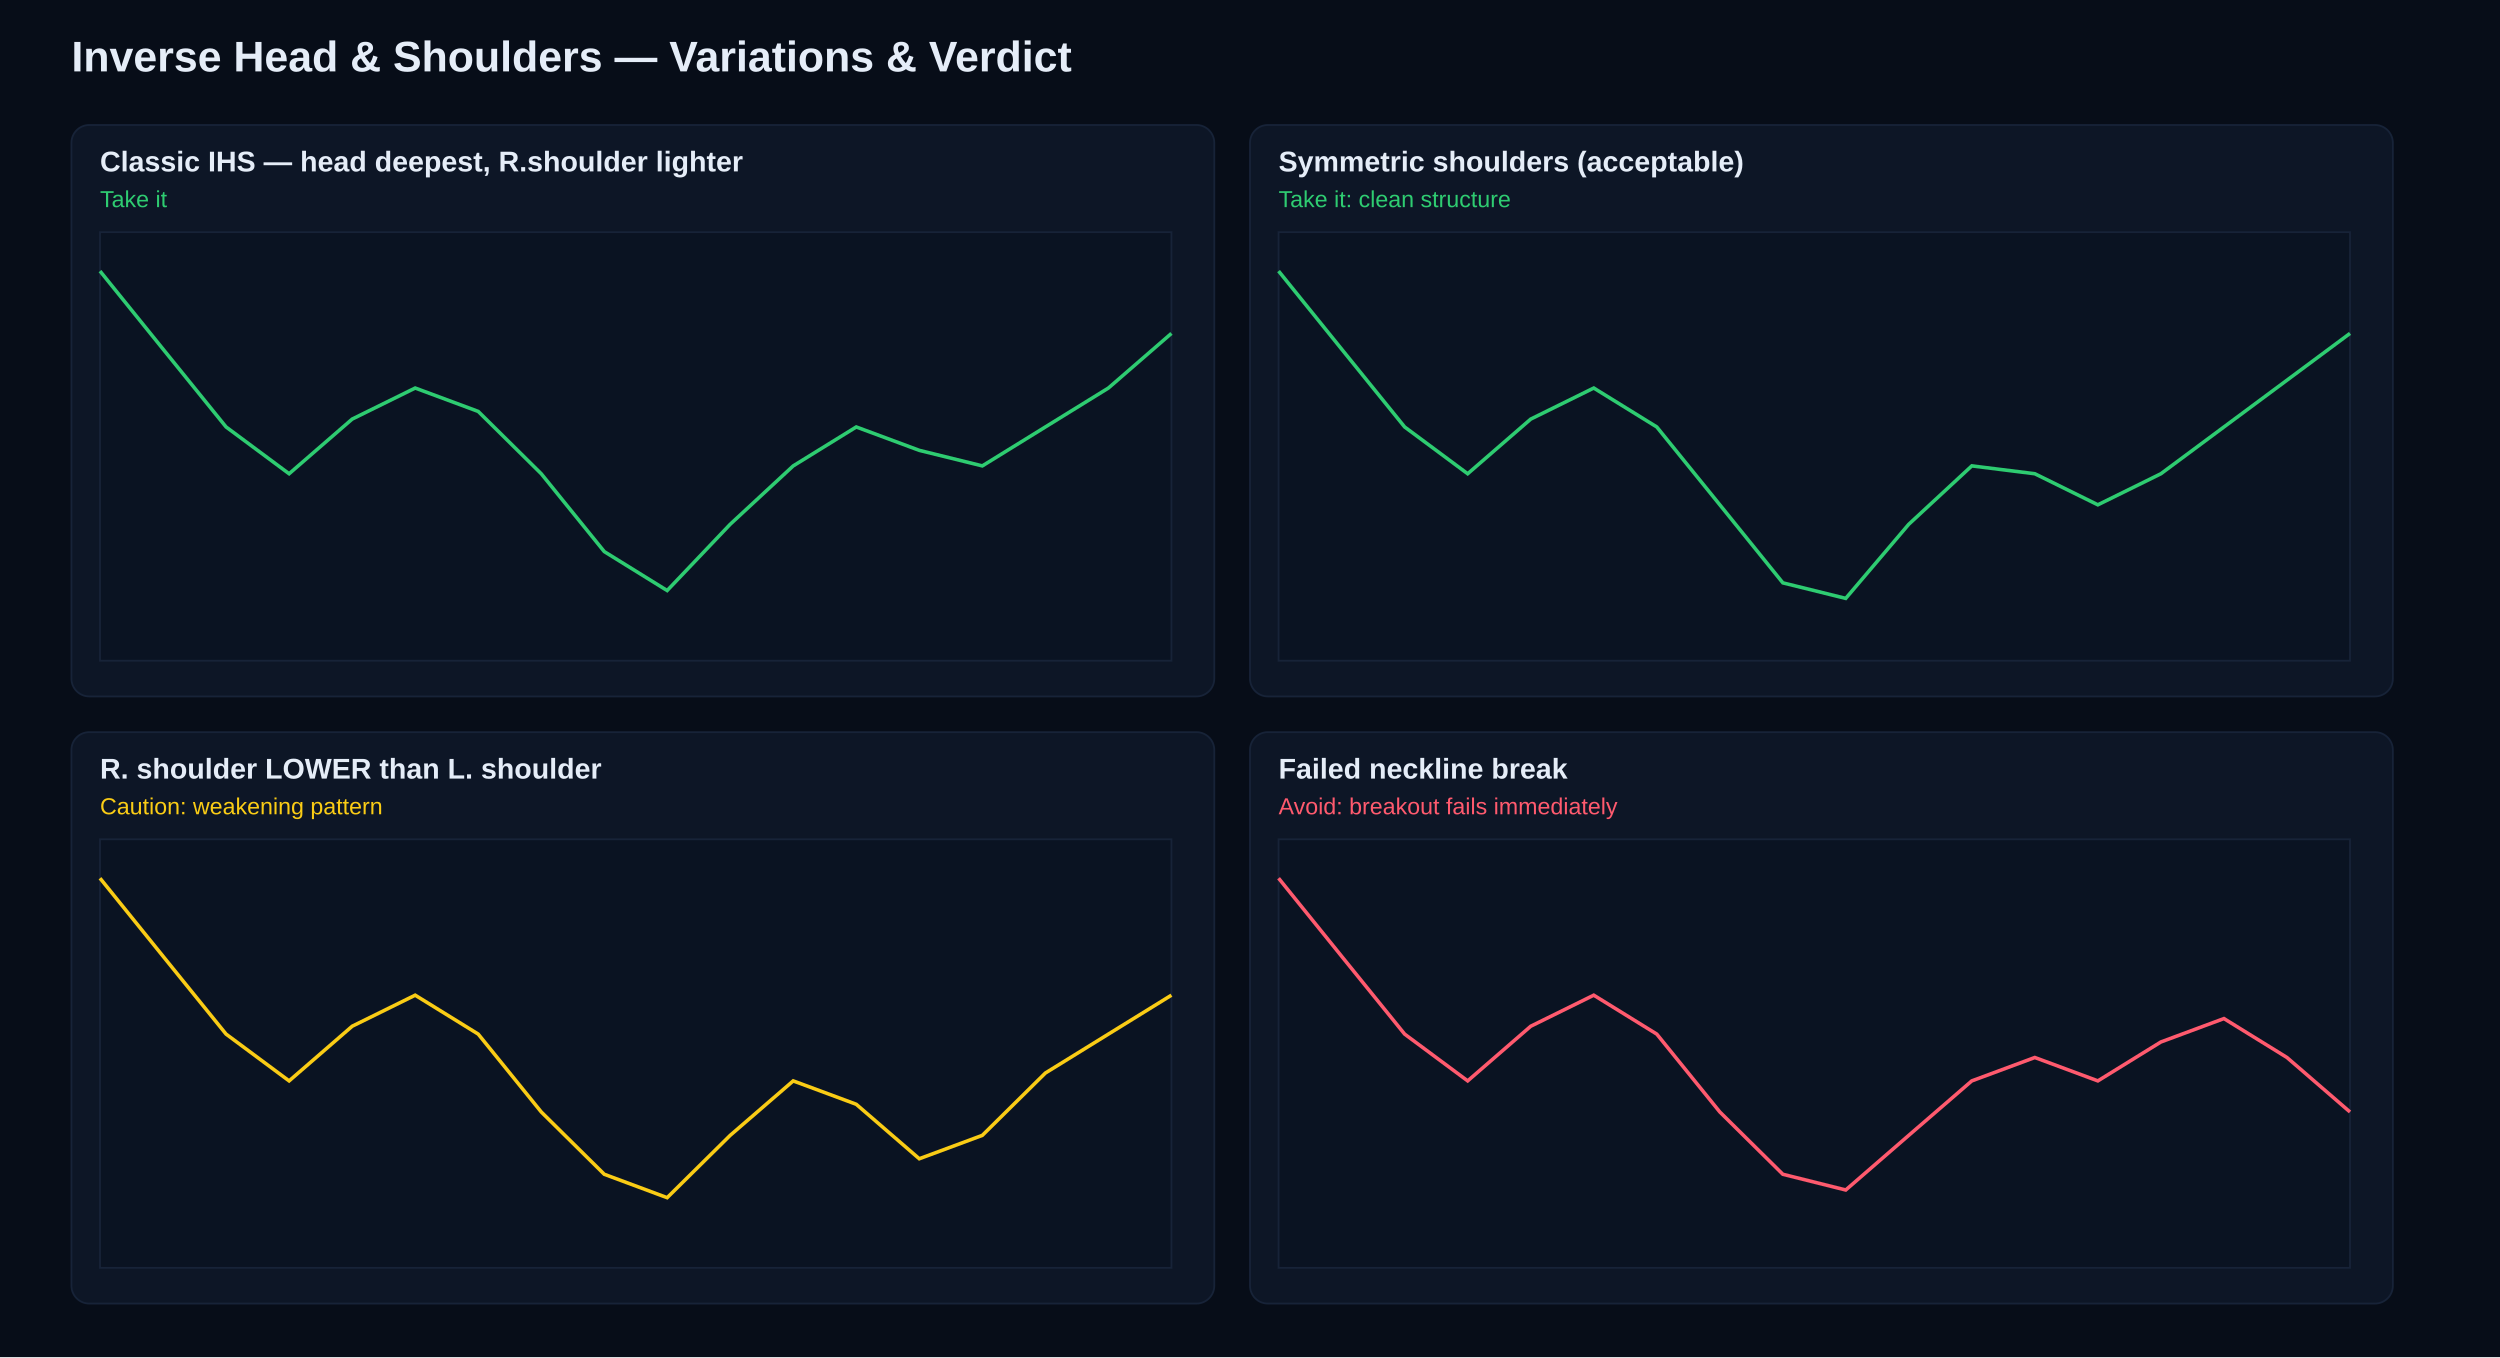
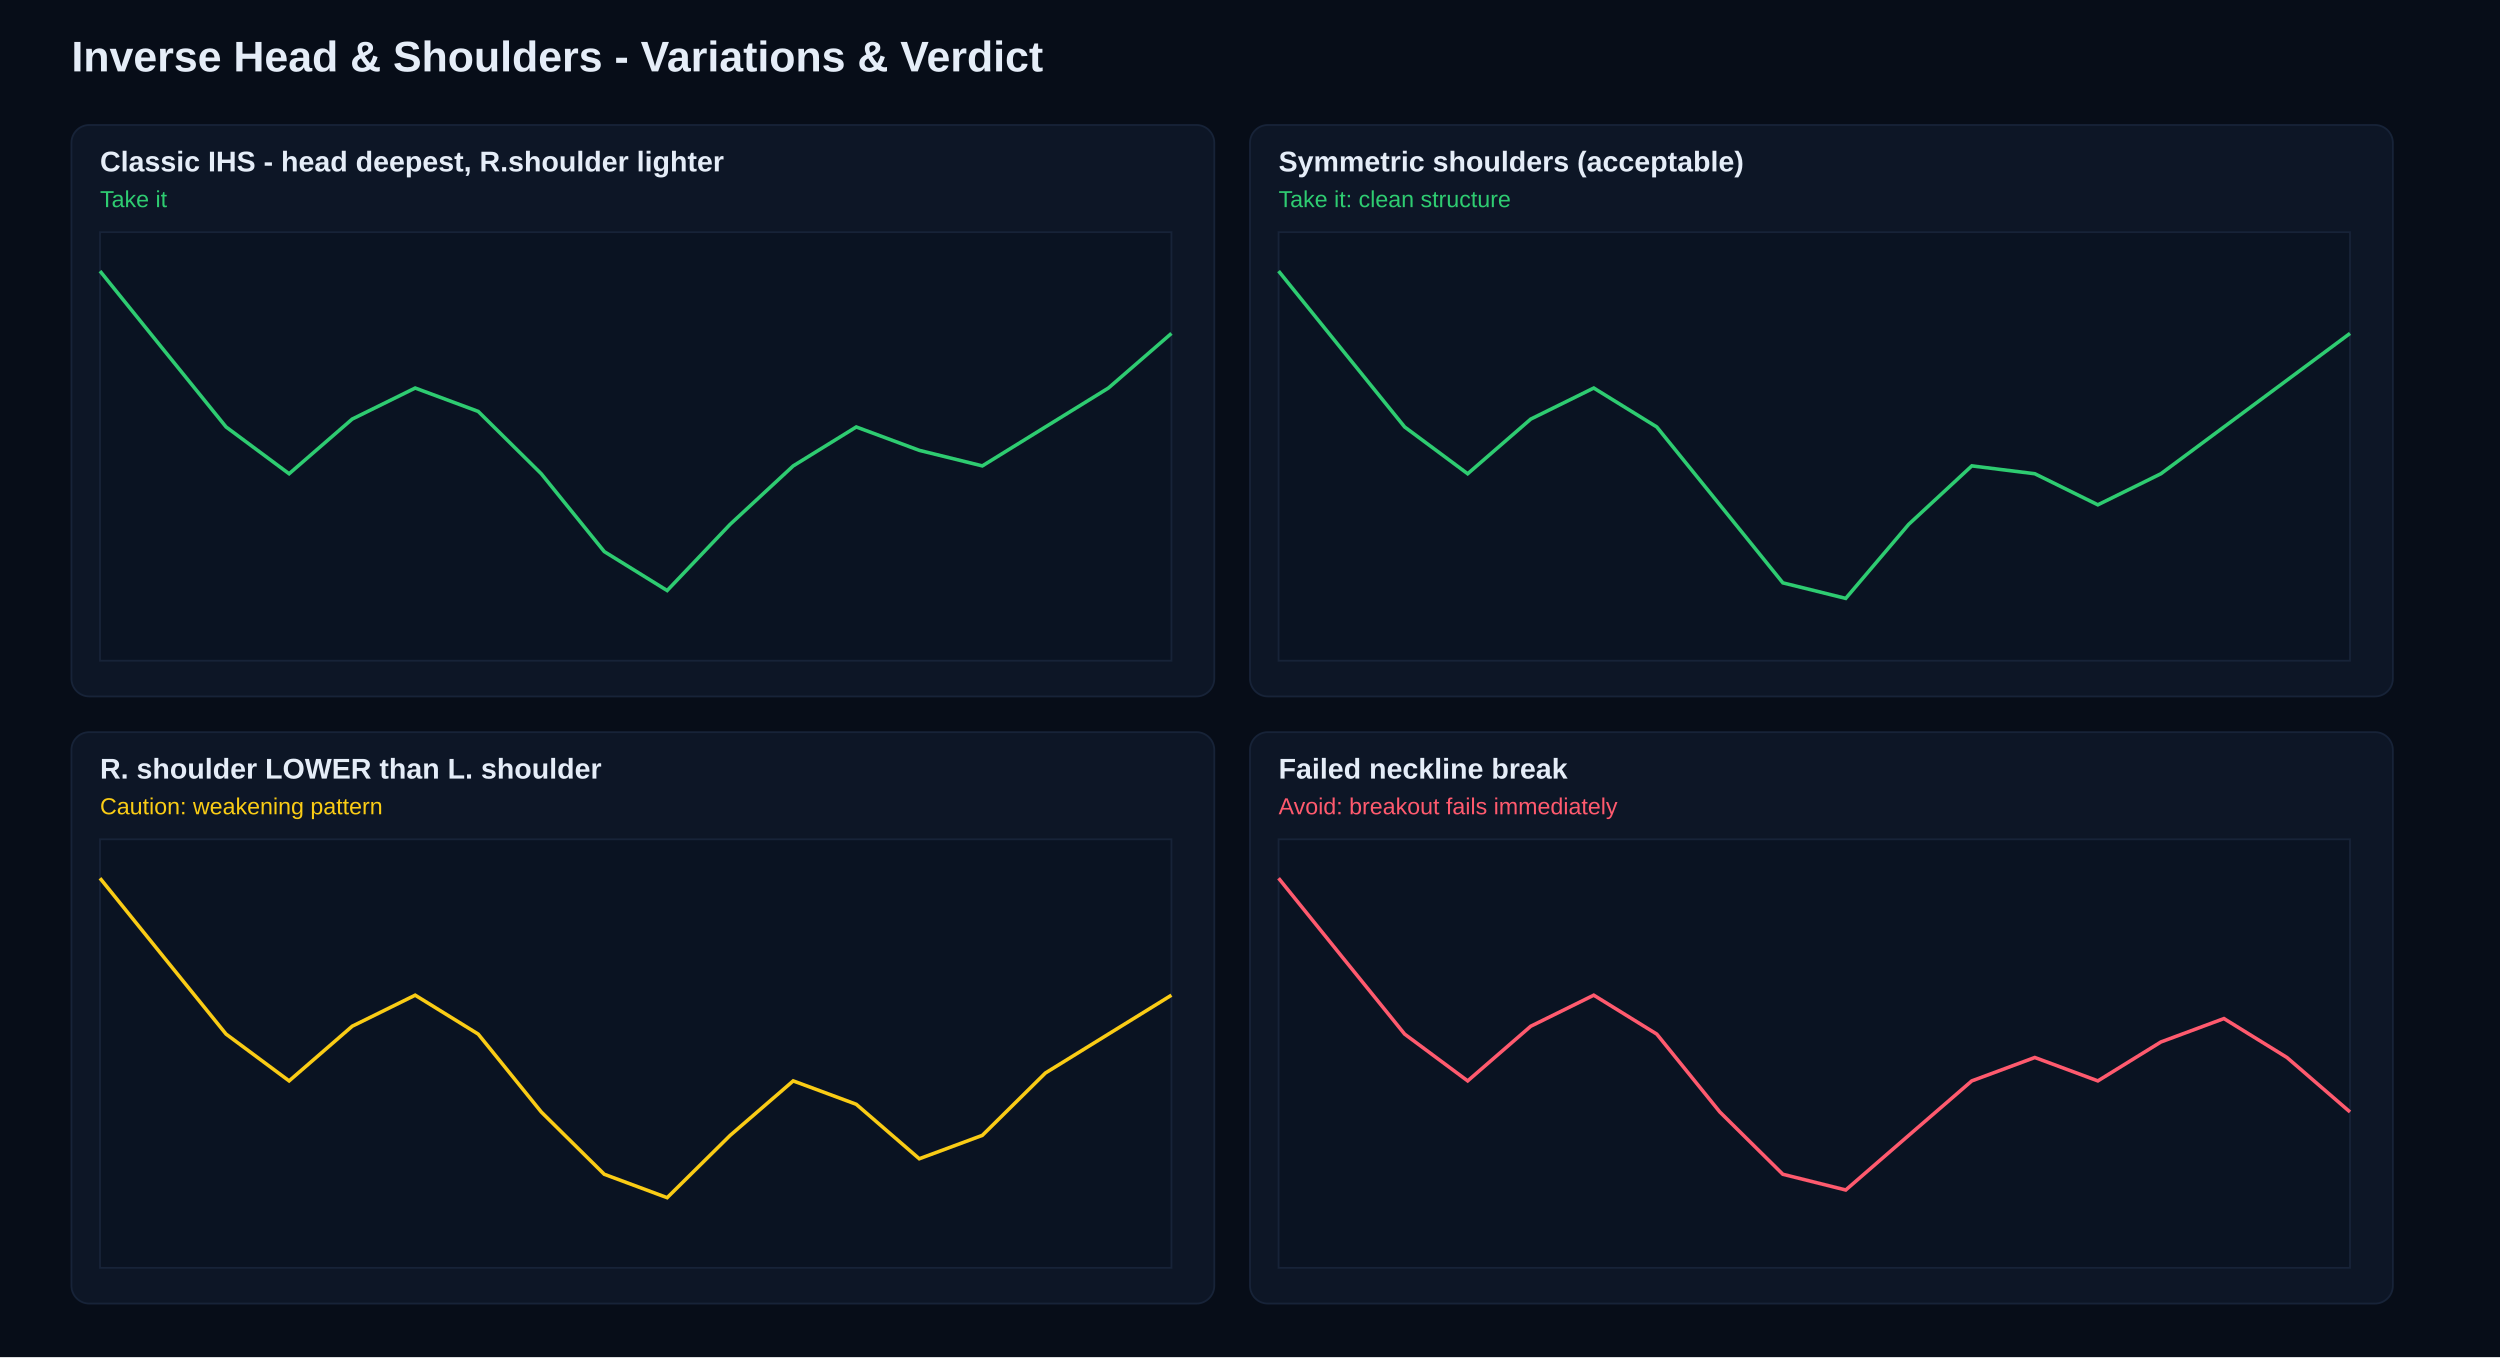
<svg xmlns="http://www.w3.org/2000/svg" width="1400" height="760" viewBox="0 0 1400 760" role="img" aria-labelledby="t d">
  <rect width="1400" height="760" fill="#070d18" />
-   <text x="40" y="40" fill="#e5edf8" font-size="24" font-family="Arial, sans-serif" font-weight="700">Inverse Head &amp; Shoulders — Variations &amp; Verdict</text>
+   <text x="40" y="40" fill="#e5edf8" font-size="24" font-family="Arial, sans-serif" font-weight="700">Inverse Head &amp; Shoulders - Variations &amp; Verdict</text>
  <rect x="40" y="70" width="640" height="320" rx="10" fill="#0d1626" stroke="#172338" />
-   <text x="56" y="96" fill="#e5edf8" font-size="16" font-family="Arial, sans-serif" font-weight="600">Classic IHS — head deepest, R.shoulder lighter</text>
+   <text x="56" y="96" fill="#e5edf8" font-size="16" font-family="Arial, sans-serif" font-weight="600">Classic IHS - head deepest, R.shoulder lighter</text>
  <text x="56" y="116" fill="#2ecc71" font-size="13" font-family="Arial, sans-serif">Take it</text>
  <rect x="56" y="130" width="600" height="240" fill="#0a1322" stroke="#172338" />
  <path d="M56.0 151.8 L91.3 195.5 L126.6 239.1 L161.9 265.3 L197.2 234.7 L232.5 217.3 L267.8 230.4 L303.1 265.3 L338.4 308.9 L373.6 330.7 L408.9 293.6 L444.2 260.9 L479.5 239.1 L514.8 252.2 L550.1 260.9 L585.4 239.1 L620.7 217.3 L656.0 186.7" fill="none" stroke="#2ecc71" stroke-width="2" />
  <rect x="700" y="70" width="640" height="320" rx="10" fill="#0d1626" stroke="#172338" />
  <text x="716" y="96" fill="#e5edf8" font-size="16" font-family="Arial, sans-serif" font-weight="600">Symmetric shoulders (acceptable)</text>
  <text x="716" y="116" fill="#2ecc71" font-size="13" font-family="Arial, sans-serif">Take it: clean structure</text>
  <rect x="716" y="130" width="600" height="240" fill="#0a1322" stroke="#172338" />
  <path d="M716.0 151.8 L751.3 195.5 L786.6 239.1 L821.9 265.3 L857.2 234.7 L892.5 217.3 L927.8 239.1 L963.1 282.7 L998.4 326.4 L1033.6 335.1 L1068.9 293.6 L1104.2 260.9 L1139.5 265.3 L1174.8 282.7 L1210.1 265.3 L1245.4 239.1 L1280.7 212.9 L1316.0 186.7" fill="none" stroke="#2ecc71" stroke-width="2" />
  <rect x="40" y="410" width="640" height="320" rx="10" fill="#0d1626" stroke="#172338" />
  <text x="56" y="436" fill="#e5edf8" font-size="16" font-family="Arial, sans-serif" font-weight="600">R. shoulder LOWER than L. shoulder</text>
  <text x="56" y="456" fill="#facc15" font-size="13" font-family="Arial, sans-serif">Caution: weakening pattern</text>
  <rect x="56" y="470" width="600" height="240" fill="#0a1322" stroke="#172338" />
  <path d="M56.0 491.8 L91.3 535.5 L126.6 579.1 L161.9 605.3 L197.2 574.7 L232.5 557.3 L267.8 579.1 L303.1 622.7 L338.4 657.6 L373.6 670.7 L408.9 635.8 L444.2 605.3 L479.5 618.4 L514.8 648.9 L550.1 635.8 L585.4 600.9 L620.7 579.1 L656.0 557.3" fill="none" stroke="#facc15" stroke-width="2" />
  <rect x="700" y="410" width="640" height="320" rx="10" fill="#0d1626" stroke="#172338" />
  <text x="716" y="436" fill="#e5edf8" font-size="16" font-family="Arial, sans-serif" font-weight="600">Failed neckline break</text>
  <text x="716" y="456" fill="#ff5a6e" font-size="13" font-family="Arial, sans-serif">Avoid: breakout fails immediately</text>
  <rect x="716" y="470" width="600" height="240" fill="#0a1322" stroke="#172338" />
  <path d="M716.0 491.8 L751.3 535.5 L786.6 579.1 L821.9 605.3 L857.2 574.7 L892.5 557.3 L927.8 579.1 L963.1 622.7 L998.4 657.6 L1033.6 666.4 L1068.9 635.8 L1104.2 605.3 L1139.5 592.2 L1174.8 605.3 L1210.1 583.5 L1245.4 570.4 L1280.7 592.2 L1316.0 622.7" fill="none" stroke="#ff5a6e" stroke-width="2" />
</svg>
